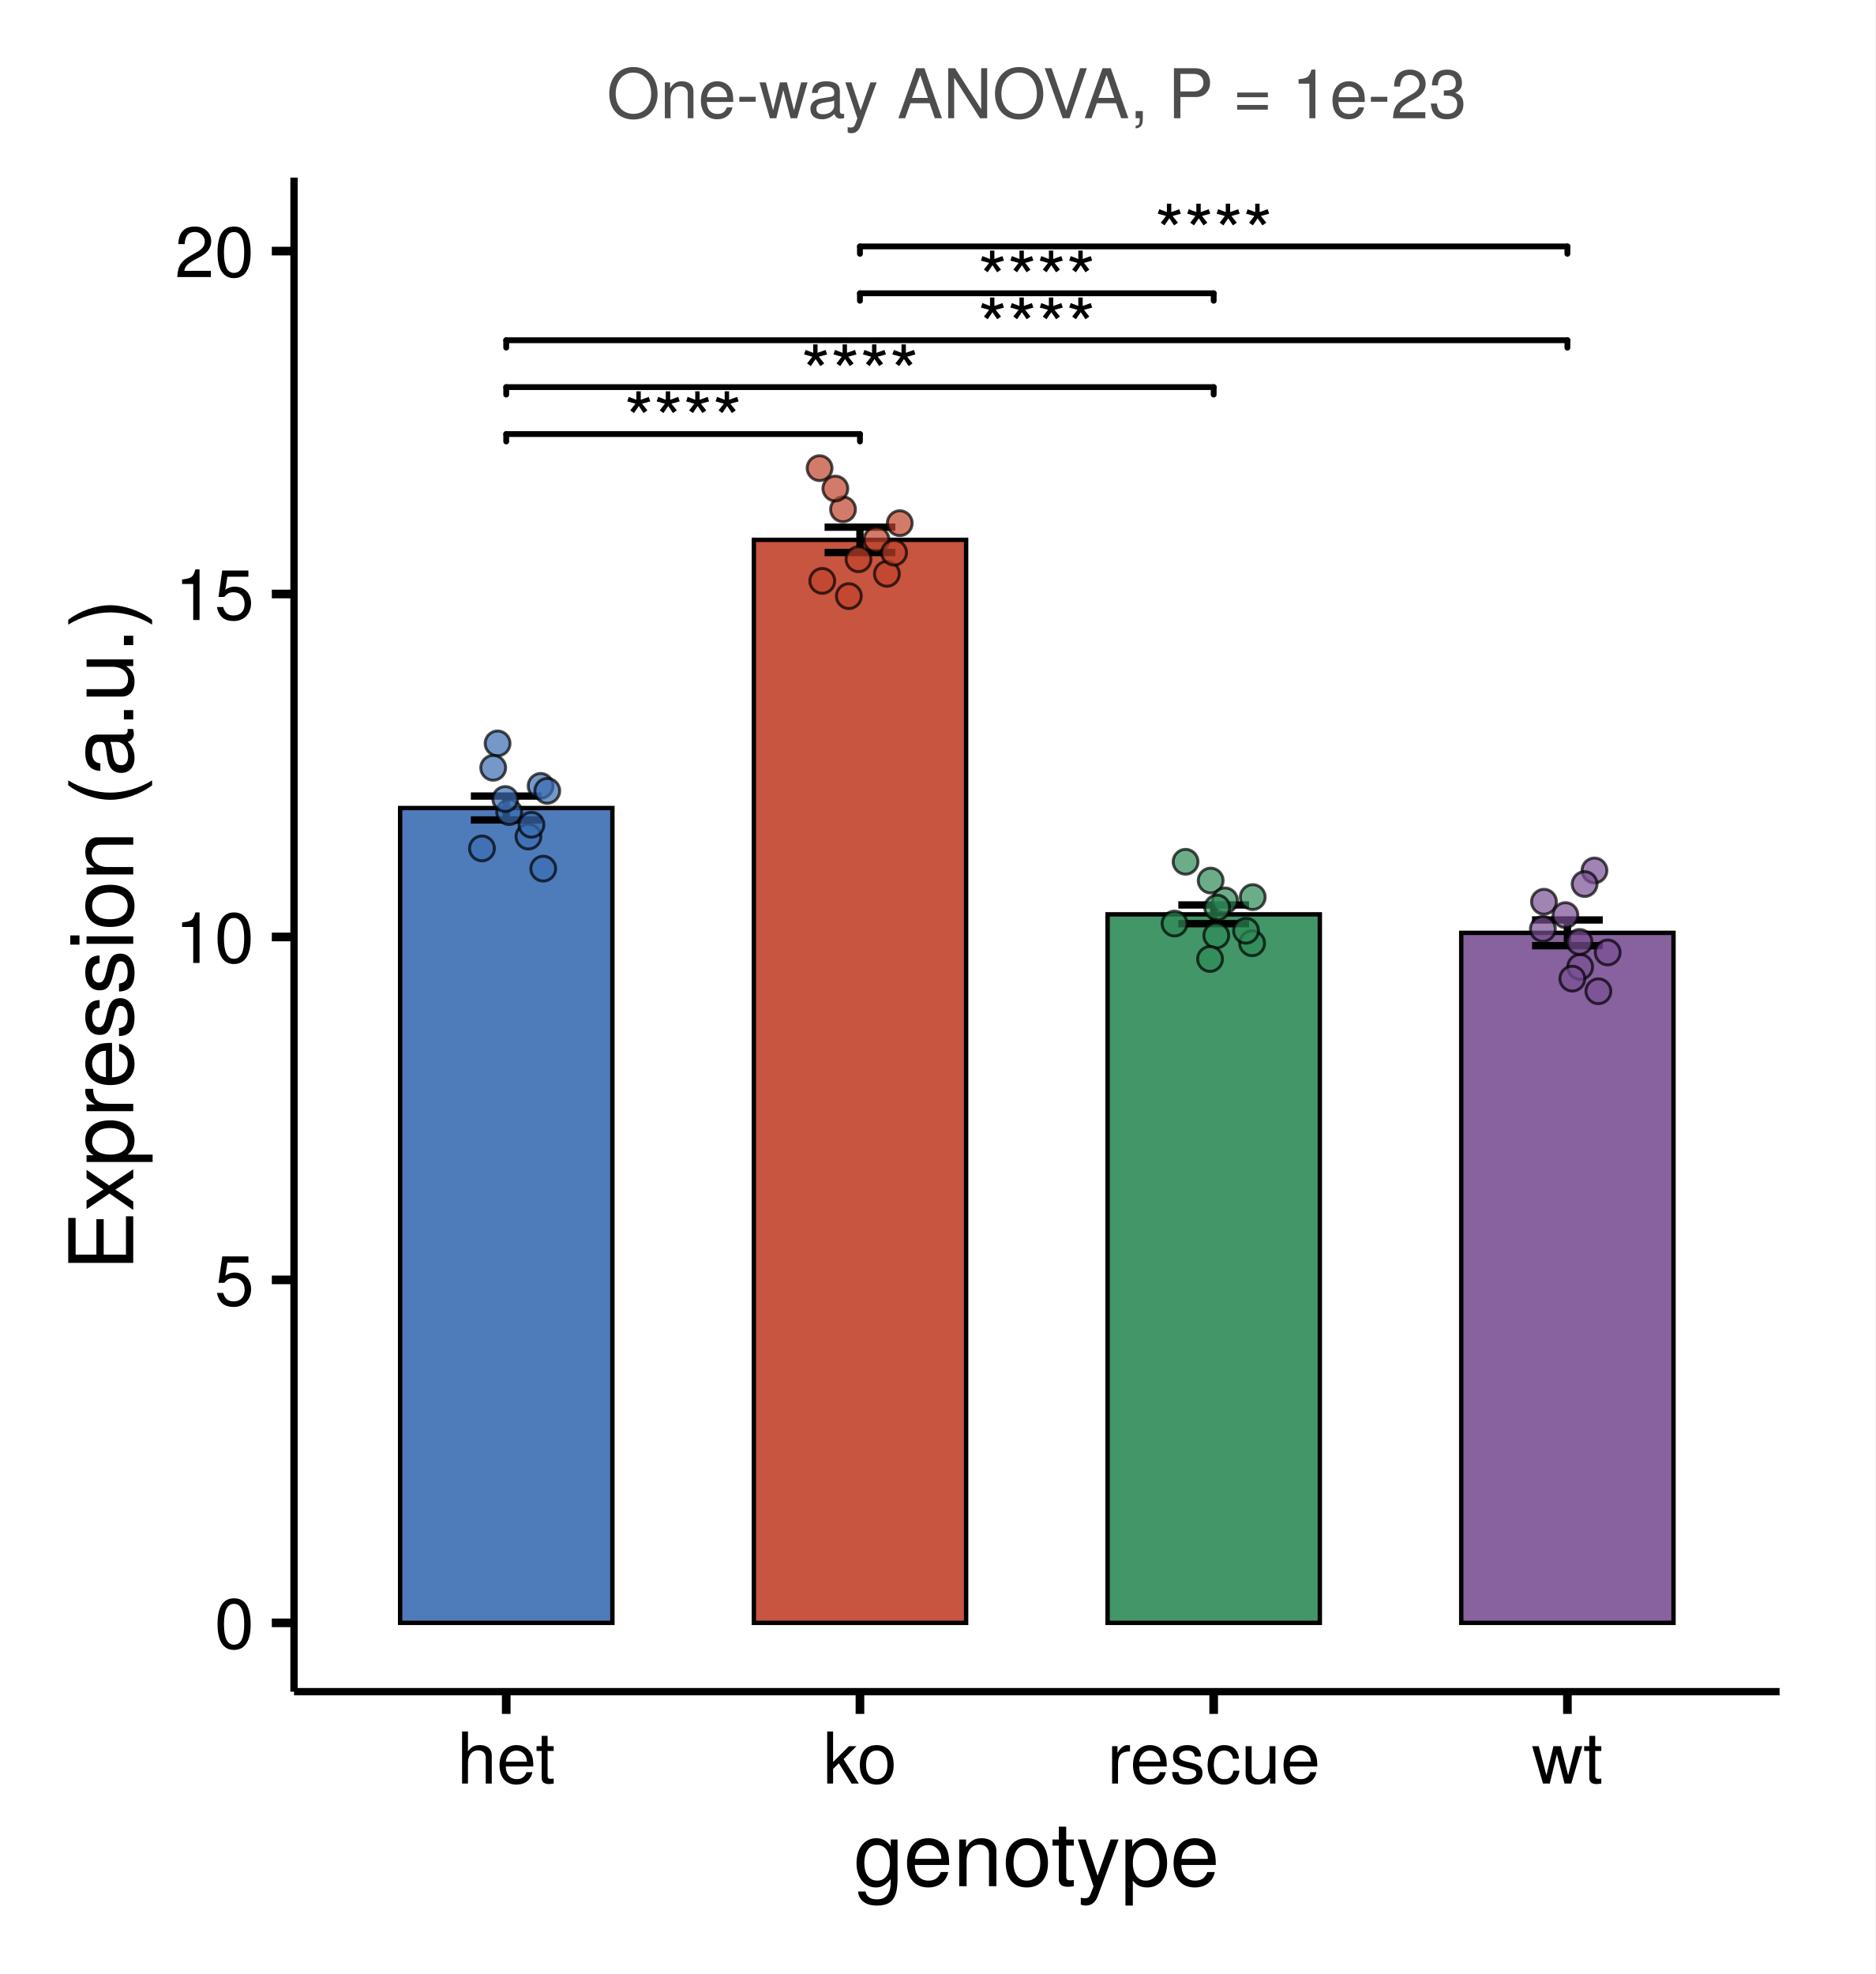
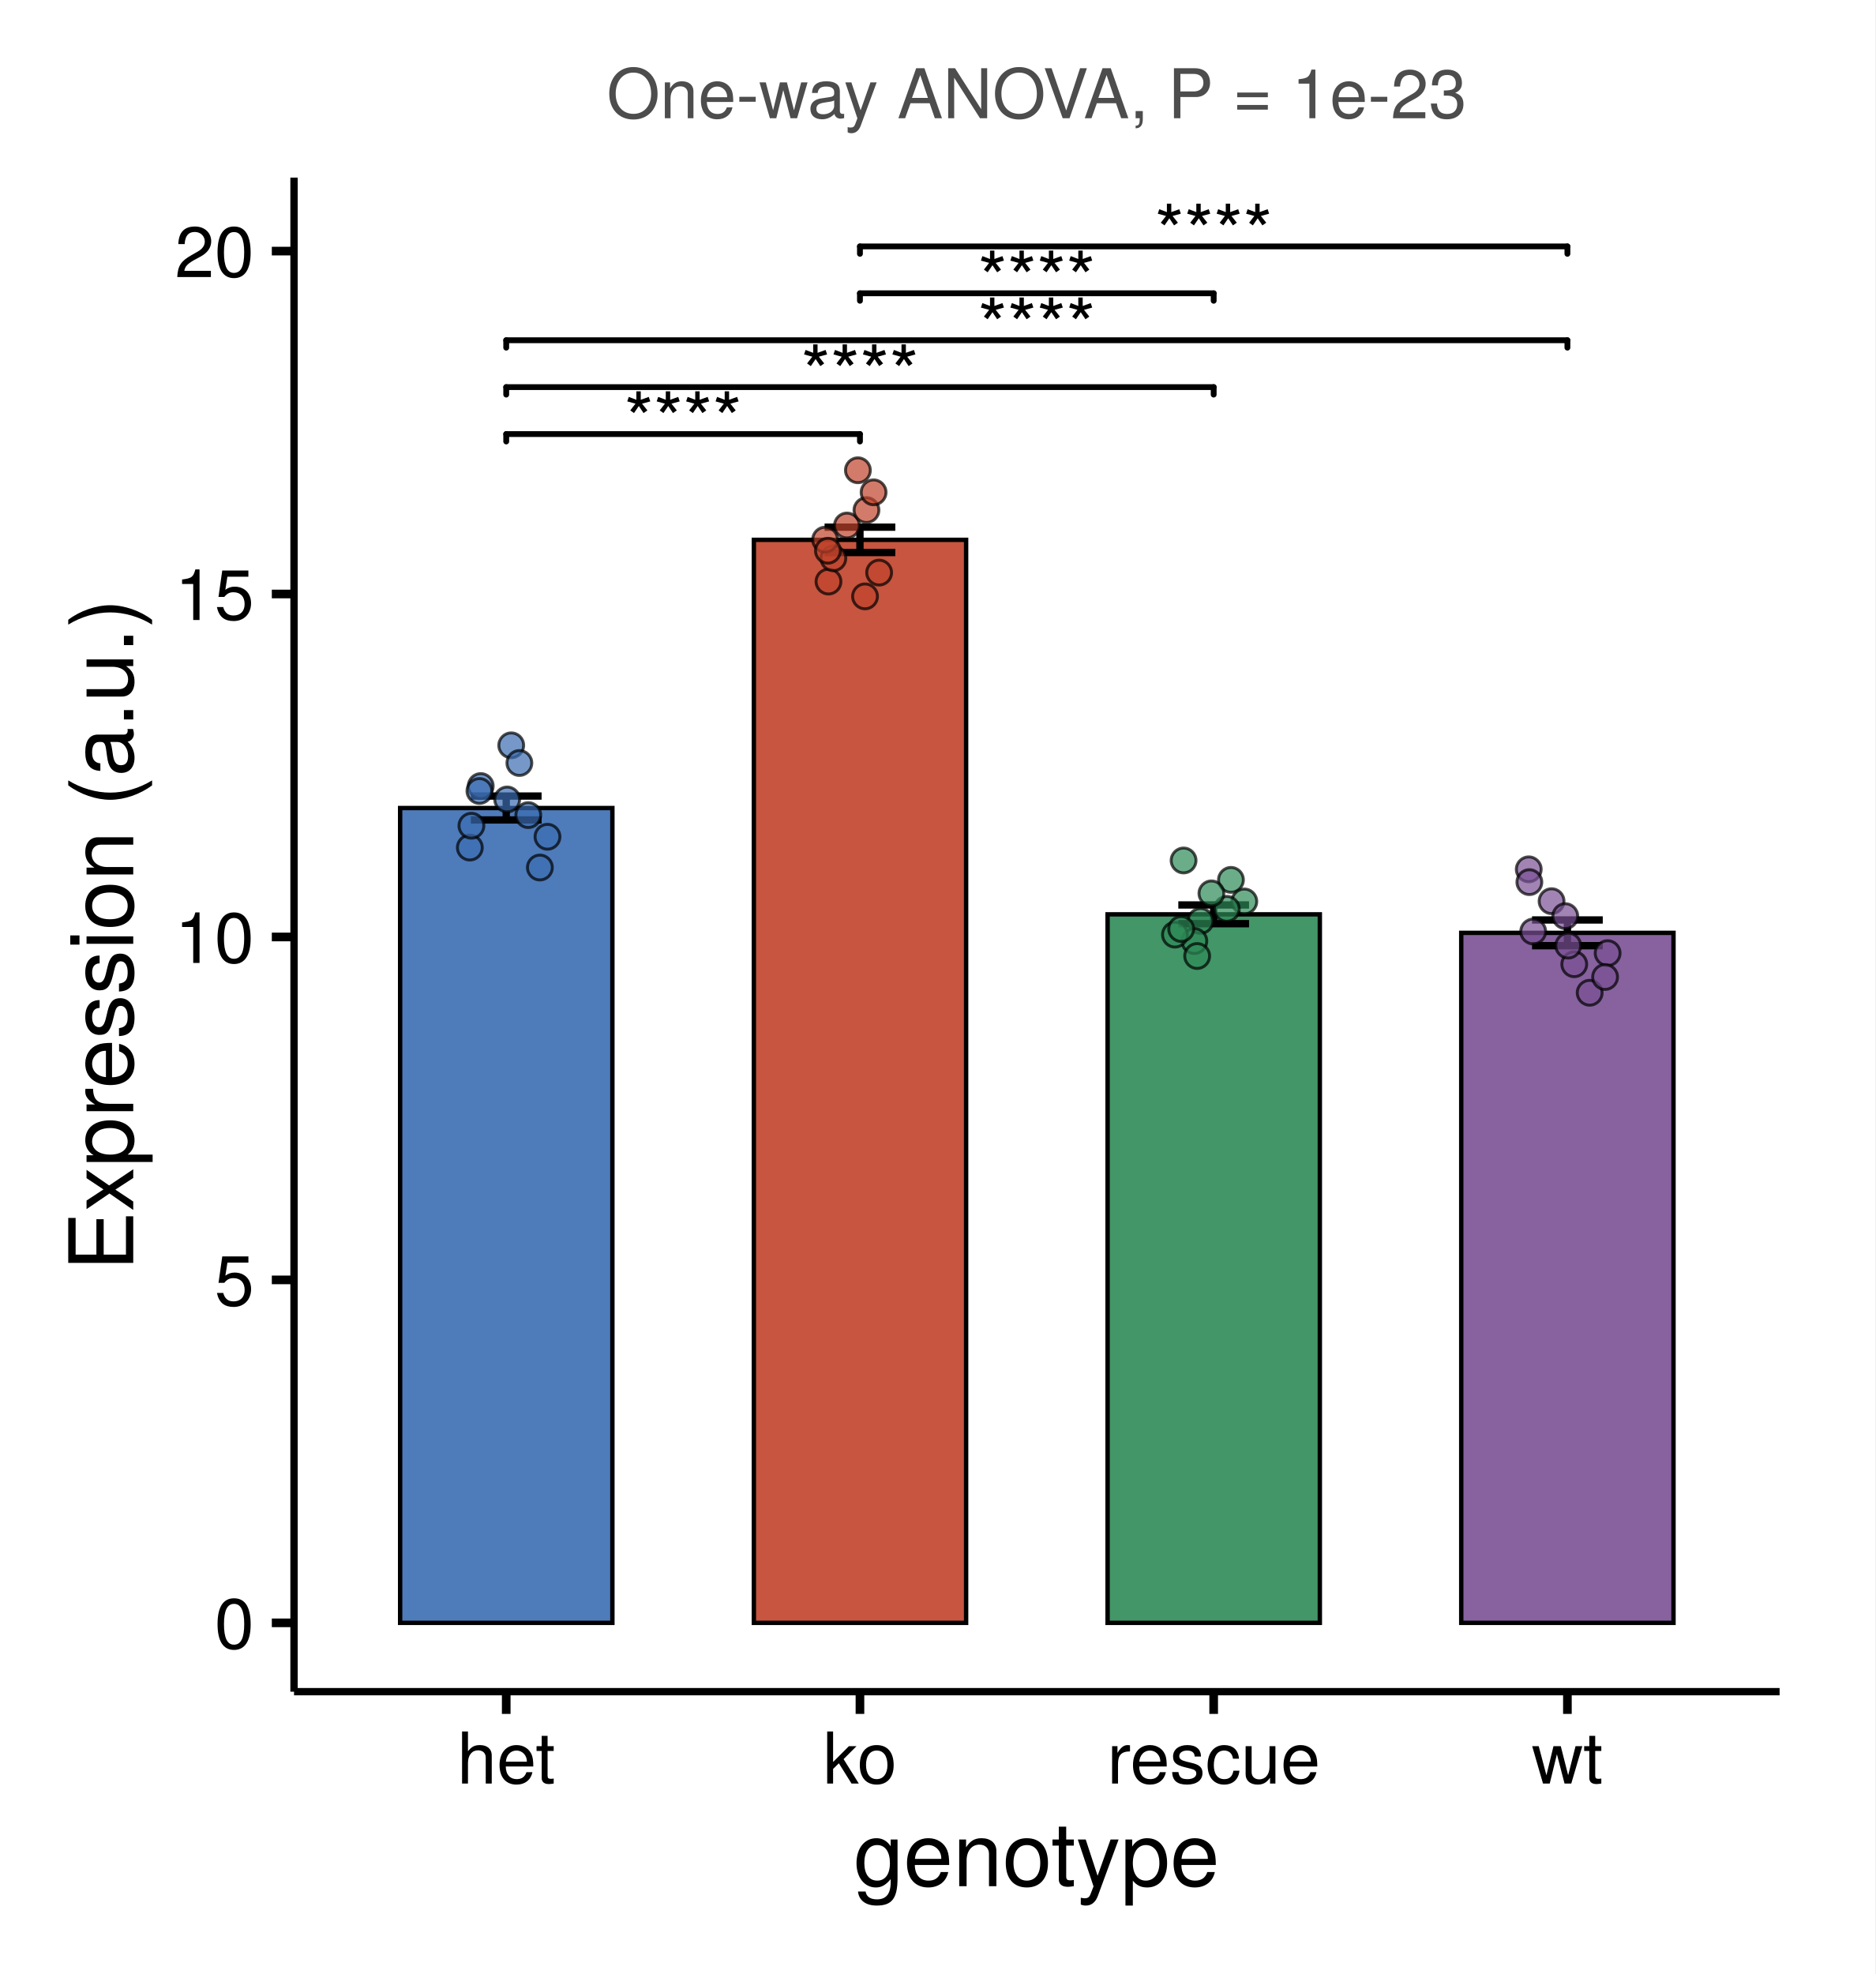
<svg xmlns="http://www.w3.org/2000/svg" class="svglite" width="273.60pt" height="288.00pt" viewBox="0 0 273.60 288.00">
  <defs>
    <style type="text/css">
    .svglite line, .svglite polyline, .svglite polygon, .svglite path, .svglite rect, .svglite circle {
      fill: none;
      stroke: #000000;
      stroke-linecap: round;
      stroke-linejoin: round;
      stroke-miterlimit: 10.00;
    }
    .svglite text {
      white-space: pre;
    }
  </style>
  </defs>
  <rect width="100%" height="100%" style="stroke: none; fill: #FFFFFF;" />
  <defs>
    <clipPath id="cpMC4wMHwyNzMuNjB8MC4wMHwyODguMDA=">
      <rect x="0.00" y="0.00" width="273.60" height="288.00" />
    </clipPath>
  </defs>
  <g clip-path="url(#cpMC4wMHwyNzMuNjB8MC4wMHwyODguMDA=)">
    <rect x="0.00" y="0.00" width="273.60" height="288.00" style="stroke-width: 1.26; stroke: #FFFFFF; fill: #FFFFFF;" />
  </g>
  <defs>
    <clipPath id="cpNDIuOTB8MjU5LjY1fDI1LjkxfDI0Ni44MQ==">
      <rect x="42.90" y="25.91" width="216.76" height="220.90" />
    </clipPath>
  </defs>
  <g clip-path="url(#cpNDIuOTB8MjU5LjY1fDI1LjkxfDI0Ni44MQ==)">
    <rect x="42.90" y="25.91" width="216.76" height="220.90" style="stroke-width: 1.26; stroke: none; fill: #FFFFFF;" />
    <rect x="58.38" y="117.89" width="30.97" height="118.88" style="stroke-width: 0.64; stroke-linecap: butt; stroke-linejoin: miter; fill: #3B6DB3; fill-opacity: 0.90;" />
    <rect x="109.99" y="78.76" width="30.97" height="158.01" style="stroke-width: 0.64; stroke-linecap: butt; stroke-linejoin: miter; fill: #C1432B; fill-opacity: 0.90;" />
    <rect x="161.60" y="133.40" width="30.97" height="103.37" style="stroke-width: 0.64; stroke-linecap: butt; stroke-linejoin: miter; fill: #2E8B57; fill-opacity: 0.90;" />
    <rect x="213.20" y="136.10" width="30.97" height="100.67" style="stroke-width: 0.64; stroke-linecap: butt; stroke-linejoin: miter; fill: #7A5195; fill-opacity: 0.90;" />
    <polyline points="68.70,116.14 79.02,116.14 " style="stroke-width: 1.07; stroke-linecap: butt;" />
    <polyline points="73.86,116.14 73.86,119.63 " style="stroke-width: 1.07; stroke-linecap: butt;" />
    <polyline points="68.70,119.63 79.02,119.63 " style="stroke-width: 1.07; stroke-linecap: butt;" />
    <polyline points="120.31,76.91 130.63,76.91 " style="stroke-width: 1.07; stroke-linecap: butt;" />
    <polyline points="125.47,76.91 125.47,80.61 " style="stroke-width: 1.07; stroke-linecap: butt;" />
    <polyline points="120.31,80.61 130.63,80.61 " style="stroke-width: 1.07; stroke-linecap: butt;" />
    <polyline points="171.92,132.03 182.24,132.03 " style="stroke-width: 1.07; stroke-linecap: butt;" />
    <polyline points="177.08,132.03 177.08,134.76 " style="stroke-width: 1.07; stroke-linecap: butt;" />
    <polyline points="171.92,134.76 182.24,134.76 " style="stroke-width: 1.07; stroke-linecap: butt;" />
    <polyline points="223.53,134.22 233.85,134.22 " style="stroke-width: 1.07; stroke-linecap: butt;" />
    <polyline points="228.69,134.22 228.69,137.97 " style="stroke-width: 1.07; stroke-linecap: butt;" />
    <polyline points="223.53,137.97 233.85,137.97 " style="stroke-width: 1.07; stroke-linecap: butt;" />
-     <circle cx="234.57" cy="138.96" r="1.81" style="stroke-width: 0.43; stroke: #000000; stroke-opacity: 0.70; fill: #7A5195; fill-opacity: 0.70;" />
-     <circle cx="225.27" cy="131.56" r="1.81" style="stroke-width: 0.43; stroke: #000000; stroke-opacity: 0.70; fill: #7A5195; fill-opacity: 0.70;" />
-     <circle cx="233.21" cy="144.62" r="1.81" style="stroke-width: 0.43; stroke: #000000; stroke-opacity: 0.70; fill: #7A5195; fill-opacity: 0.70;" />
-     <circle cx="232.64" cy="127.00" r="1.81" style="stroke-width: 0.43; stroke: #000000; stroke-opacity: 0.70; fill: #7A5195; fill-opacity: 0.70;" />
-     <circle cx="225.11" cy="135.53" r="1.81" style="stroke-width: 0.43; stroke: #000000; stroke-opacity: 0.70; fill: #7A5195; fill-opacity: 0.70;" />
-     <circle cx="230.55" cy="141.07" r="1.81" style="stroke-width: 0.43; stroke: #000000; stroke-opacity: 0.70; fill: #7A5195; fill-opacity: 0.70;" />
-     <circle cx="231.20" cy="128.98" r="1.81" style="stroke-width: 0.43; stroke: #000000; stroke-opacity: 0.70; fill: #7A5195; fill-opacity: 0.70;" />
-     <circle cx="230.46" cy="137.42" r="1.81" style="stroke-width: 0.43; stroke: #000000; stroke-opacity: 0.70; fill: #7A5195; fill-opacity: 0.70;" />
-     <circle cx="228.40" cy="133.51" r="1.81" style="stroke-width: 0.43; stroke: #000000; stroke-opacity: 0.70; fill: #7A5195; fill-opacity: 0.70;" />
-     <circle cx="229.41" cy="142.78" r="1.81" style="stroke-width: 0.43; stroke: #000000; stroke-opacity: 0.70; fill: #7A5195; fill-opacity: 0.70;" />
-     <circle cx="77.10" cy="122.05" r="1.81" style="stroke-width: 0.43; stroke: #000000; stroke-opacity: 0.70; fill: #3B6DB3; fill-opacity: 0.70;" />
-     <circle cx="78.88" cy="114.66" r="1.81" style="stroke-width: 0.43; stroke: #000000; stroke-opacity: 0.70; fill: #3B6DB3; fill-opacity: 0.70;" />
-     <circle cx="79.26" cy="126.73" r="1.81" style="stroke-width: 0.43; stroke: #000000; stroke-opacity: 0.70; fill: #3B6DB3; fill-opacity: 0.70;" />
-     <circle cx="72.60" cy="108.46" r="1.81" style="stroke-width: 0.43; stroke: #000000; stroke-opacity: 0.70; fill: #3B6DB3; fill-opacity: 0.70;" />
-     <circle cx="74.29" cy="118.48" r="1.81" style="stroke-width: 0.43; stroke: #000000; stroke-opacity: 0.70; fill: #3B6DB3; fill-opacity: 0.70;" />
-     <circle cx="73.72" cy="116.57" r="1.81" style="stroke-width: 0.43; stroke: #000000; stroke-opacity: 0.70; fill: #3B6DB3; fill-opacity: 0.70;" />
-     <circle cx="70.32" cy="123.78" r="1.81" style="stroke-width: 0.43; stroke: #000000; stroke-opacity: 0.70; fill: #3B6DB3; fill-opacity: 0.70;" />
-     <circle cx="71.96" cy="112.02" r="1.81" style="stroke-width: 0.43; stroke: #000000; stroke-opacity: 0.70; fill: #3B6DB3; fill-opacity: 0.70;" />
-     <circle cx="77.54" cy="120.33" r="1.81" style="stroke-width: 0.43; stroke: #000000; stroke-opacity: 0.70; fill: #3B6DB3; fill-opacity: 0.70;" />
-     <circle cx="79.85" cy="115.38" r="1.81" style="stroke-width: 0.43; stroke: #000000; stroke-opacity: 0.70; fill: #3B6DB3; fill-opacity: 0.70;" />
-     <circle cx="119.97" cy="84.75" r="1.81" style="stroke-width: 0.43; stroke: #000000; stroke-opacity: 0.70; fill: #C1432B; fill-opacity: 0.70;" />
-     <circle cx="131.28" cy="76.33" r="1.81" style="stroke-width: 0.43; stroke: #000000; stroke-opacity: 0.70; fill: #C1432B; fill-opacity: 0.70;" />
-     <circle cx="125.26" cy="81.59" r="1.81" style="stroke-width: 0.43; stroke: #000000; stroke-opacity: 0.70; fill: #C1432B; fill-opacity: 0.70;" />
-     <circle cx="119.58" cy="68.30" r="1.81" style="stroke-width: 0.43; stroke: #000000; stroke-opacity: 0.70; fill: #C1432B; fill-opacity: 0.70;" />
-     <circle cx="123.85" cy="86.97" r="1.81" style="stroke-width: 0.43; stroke: #000000; stroke-opacity: 0.70; fill: #C1432B; fill-opacity: 0.70;" />
-     <circle cx="123.00" cy="74.31" r="1.81" style="stroke-width: 0.43; stroke: #000000; stroke-opacity: 0.70; fill: #C1432B; fill-opacity: 0.70;" />
-     <circle cx="127.88" cy="78.72" r="1.81" style="stroke-width: 0.43; stroke: #000000; stroke-opacity: 0.70; fill: #C1432B; fill-opacity: 0.70;" />
-     <circle cx="129.40" cy="83.72" r="1.81" style="stroke-width: 0.43; stroke: #000000; stroke-opacity: 0.70; fill: #C1432B; fill-opacity: 0.70;" />
-     <circle cx="121.88" cy="71.28" r="1.81" style="stroke-width: 0.43; stroke: #000000; stroke-opacity: 0.70; fill: #C1432B; fill-opacity: 0.70;" />
-     <circle cx="130.45" cy="80.63" r="1.81" style="stroke-width: 0.43; stroke: #000000; stroke-opacity: 0.70; fill: #C1432B; fill-opacity: 0.70;" />
-     <circle cx="171.37" cy="134.74" r="1.81" style="stroke-width: 0.43; stroke: #000000; stroke-opacity: 0.70; fill: #2E8B57; fill-opacity: 0.70;" />
-     <circle cx="176.64" cy="128.47" r="1.81" style="stroke-width: 0.43; stroke: #000000; stroke-opacity: 0.70; fill: #2E8B57; fill-opacity: 0.70;" />
-     <circle cx="182.69" cy="137.62" r="1.81" style="stroke-width: 0.43; stroke: #000000; stroke-opacity: 0.70; fill: #2E8B57; fill-opacity: 0.70;" />
-     <circle cx="172.98" cy="125.73" r="1.81" style="stroke-width: 0.43; stroke: #000000; stroke-opacity: 0.70; fill: #2E8B57; fill-opacity: 0.70;" />
-     <circle cx="177.46" cy="136.49" r="1.81" style="stroke-width: 0.43; stroke: #000000; stroke-opacity: 0.70; fill: #2E8B57; fill-opacity: 0.70;" />
-     <circle cx="178.73" cy="131.36" r="1.81" style="stroke-width: 0.43; stroke: #000000; stroke-opacity: 0.70; fill: #2E8B57; fill-opacity: 0.70;" />
-     <circle cx="177.59" cy="132.41" r="1.81" style="stroke-width: 0.43; stroke: #000000; stroke-opacity: 0.70; fill: #2E8B57; fill-opacity: 0.70;" />
-     <circle cx="176.55" cy="139.91" r="1.81" style="stroke-width: 0.43; stroke: #000000; stroke-opacity: 0.70; fill: #2E8B57; fill-opacity: 0.70;" />
-     <circle cx="182.78" cy="130.88" r="1.81" style="stroke-width: 0.43; stroke: #000000; stroke-opacity: 0.70; fill: #2E8B57; fill-opacity: 0.70;" />
-     <circle cx="181.80" cy="135.79" r="1.81" style="stroke-width: 0.43; stroke: #000000; stroke-opacity: 0.70; fill: #2E8B57; fill-opacity: 0.70;" />
+     <circle cx="234.56" cy="139.06" r="1.81" style="stroke-width: 0.43; stroke: #000000; stroke-opacity: 0.70; fill: #7A5195; fill-opacity: 0.70;" />
+     <circle cx="226.38" cy="131.48" r="1.81" style="stroke-width: 0.43; stroke: #000000; stroke-opacity: 0.70; fill: #7A5195; fill-opacity: 0.70;" />
+     <circle cx="231.94" cy="144.84" r="1.81" style="stroke-width: 0.43; stroke: #000000; stroke-opacity: 0.70; fill: #7A5195; fill-opacity: 0.70;" />
+     <circle cx="223.05" cy="126.83" r="1.81" style="stroke-width: 0.43; stroke: #000000; stroke-opacity: 0.70; fill: #7A5195; fill-opacity: 0.70;" />
+     <circle cx="223.70" cy="135.90" r="1.81" style="stroke-width: 0.43; stroke: #000000; stroke-opacity: 0.70; fill: #7A5195; fill-opacity: 0.70;" />
+     <circle cx="229.69" cy="140.68" r="1.81" style="stroke-width: 0.43; stroke: #000000; stroke-opacity: 0.70; fill: #7A5195; fill-opacity: 0.70;" />
+     <circle cx="223.14" cy="128.70" r="1.81" style="stroke-width: 0.43; stroke: #000000; stroke-opacity: 0.70; fill: #7A5195; fill-opacity: 0.70;" />
+     <circle cx="228.81" cy="137.96" r="1.81" style="stroke-width: 0.43; stroke: #000000; stroke-opacity: 0.70; fill: #7A5195; fill-opacity: 0.70;" />
+     <circle cx="228.38" cy="133.66" r="1.81" style="stroke-width: 0.43; stroke: #000000; stroke-opacity: 0.70; fill: #7A5195; fill-opacity: 0.70;" />
+     <circle cx="234.19" cy="142.54" r="1.81" style="stroke-width: 0.43; stroke: #000000; stroke-opacity: 0.70; fill: #7A5195; fill-opacity: 0.70;" />
+     <circle cx="79.88" cy="122.08" r="1.81" style="stroke-width: 0.43; stroke: #000000; stroke-opacity: 0.70; fill: #3B6DB3; fill-opacity: 0.70;" />
+     <circle cx="70.14" cy="114.68" r="1.81" style="stroke-width: 0.43; stroke: #000000; stroke-opacity: 0.70; fill: #3B6DB3; fill-opacity: 0.70;" />
+     <circle cx="78.77" cy="126.57" r="1.81" style="stroke-width: 0.43; stroke: #000000; stroke-opacity: 0.70; fill: #3B6DB3; fill-opacity: 0.70;" />
+     <circle cx="74.59" cy="108.74" r="1.81" style="stroke-width: 0.43; stroke: #000000; stroke-opacity: 0.70; fill: #3B6DB3; fill-opacity: 0.70;" />
+     <circle cx="77.08" cy="118.92" r="1.81" style="stroke-width: 0.43; stroke: #000000; stroke-opacity: 0.70; fill: #3B6DB3; fill-opacity: 0.70;" />
+     <circle cx="74.00" cy="116.64" r="1.81" style="stroke-width: 0.43; stroke: #000000; stroke-opacity: 0.70; fill: #3B6DB3; fill-opacity: 0.70;" />
+     <circle cx="68.55" cy="123.66" r="1.81" style="stroke-width: 0.43; stroke: #000000; stroke-opacity: 0.70; fill: #3B6DB3; fill-opacity: 0.70;" />
+     <circle cx="75.78" cy="111.32" r="1.81" style="stroke-width: 0.43; stroke: #000000; stroke-opacity: 0.70; fill: #3B6DB3; fill-opacity: 0.70;" />
+     <circle cx="68.78" cy="120.47" r="1.81" style="stroke-width: 0.43; stroke: #000000; stroke-opacity: 0.70; fill: #3B6DB3; fill-opacity: 0.70;" />
+     <circle cx="69.95" cy="115.40" r="1.81" style="stroke-width: 0.43; stroke: #000000; stroke-opacity: 0.70; fill: #3B6DB3; fill-opacity: 0.70;" />
+     <circle cx="120.88" cy="84.85" r="1.81" style="stroke-width: 0.43; stroke: #000000; stroke-opacity: 0.70; fill: #C1432B; fill-opacity: 0.70;" />
+     <circle cx="123.57" cy="76.67" r="1.81" style="stroke-width: 0.43; stroke: #000000; stroke-opacity: 0.70; fill: #C1432B; fill-opacity: 0.70;" />
+     <circle cx="121.59" cy="81.45" r="1.81" style="stroke-width: 0.43; stroke: #000000; stroke-opacity: 0.70; fill: #C1432B; fill-opacity: 0.70;" />
+     <circle cx="125.17" cy="68.61" r="1.81" style="stroke-width: 0.43; stroke: #000000; stroke-opacity: 0.70; fill: #C1432B; fill-opacity: 0.70;" />
+     <circle cx="126.21" cy="87.01" r="1.81" style="stroke-width: 0.43; stroke: #000000; stroke-opacity: 0.70; fill: #C1432B; fill-opacity: 0.70;" />
+     <circle cx="126.42" cy="74.42" r="1.81" style="stroke-width: 0.43; stroke: #000000; stroke-opacity: 0.70; fill: #C1432B; fill-opacity: 0.70;" />
+     <circle cx="120.39" cy="78.73" r="1.81" style="stroke-width: 0.43; stroke: #000000; stroke-opacity: 0.70; fill: #C1432B; fill-opacity: 0.70;" />
+     <circle cx="128.27" cy="83.54" r="1.81" style="stroke-width: 0.43; stroke: #000000; stroke-opacity: 0.70; fill: #C1432B; fill-opacity: 0.70;" />
+     <circle cx="127.46" cy="71.83" r="1.81" style="stroke-width: 0.43; stroke: #000000; stroke-opacity: 0.70; fill: #C1432B; fill-opacity: 0.70;" />
+     <circle cx="120.80" cy="80.35" r="1.81" style="stroke-width: 0.43; stroke: #000000; stroke-opacity: 0.70; fill: #C1432B; fill-opacity: 0.70;" />
+     <circle cx="175.17" cy="134.36" r="1.81" style="stroke-width: 0.43; stroke: #000000; stroke-opacity: 0.70; fill: #2E8B57; fill-opacity: 0.70;" />
+     <circle cx="179.60" cy="128.37" r="1.81" style="stroke-width: 0.43; stroke: #000000; stroke-opacity: 0.70; fill: #2E8B57; fill-opacity: 0.70;" />
+     <circle cx="174.26" cy="137.30" r="1.81" style="stroke-width: 0.43; stroke: #000000; stroke-opacity: 0.70; fill: #2E8B57; fill-opacity: 0.70;" />
+     <circle cx="172.69" cy="125.54" r="1.81" style="stroke-width: 0.43; stroke: #000000; stroke-opacity: 0.70; fill: #2E8B57; fill-opacity: 0.70;" />
+     <circle cx="171.43" cy="136.36" r="1.81" style="stroke-width: 0.43; stroke: #000000; stroke-opacity: 0.70; fill: #2E8B57; fill-opacity: 0.70;" />
+     <circle cx="181.55" cy="131.52" r="1.81" style="stroke-width: 0.43; stroke: #000000; stroke-opacity: 0.70; fill: #2E8B57; fill-opacity: 0.70;" />
+     <circle cx="178.99" cy="132.60" r="1.81" style="stroke-width: 0.43; stroke: #000000; stroke-opacity: 0.70; fill: #2E8B57; fill-opacity: 0.70;" />
+     <circle cx="174.67" cy="139.48" r="1.81" style="stroke-width: 0.43; stroke: #000000; stroke-opacity: 0.70; fill: #2E8B57; fill-opacity: 0.70;" />
+     <circle cx="176.75" cy="130.34" r="1.81" style="stroke-width: 0.43; stroke: #000000; stroke-opacity: 0.70; fill: #2E8B57; fill-opacity: 0.70;" />
+     <circle cx="172.34" cy="135.54" r="1.81" style="stroke-width: 0.43; stroke: #000000; stroke-opacity: 0.70; fill: #2E8B57; fill-opacity: 0.70;" />
    <text x="99.67" y="65.14" text-anchor="middle" style="font-size: 11.04px; font-weight: 0; font-family: &quot;TeX Gyre Heros&quot;;" textLength="17.16px" lengthAdjust="spacingAndGlyphs">****</text>
    <line x1="73.86" y1="64.41" x2="73.86" y2="63.33" style="stroke-width: 0.85;" />
    <line x1="73.86" y1="63.33" x2="125.47" y2="63.33" style="stroke-width: 0.85;" />
    <line x1="125.47" y1="63.33" x2="125.47" y2="64.41" style="stroke-width: 0.85;" />
    <text x="125.47" y="58.29" text-anchor="middle" style="font-size: 11.04px; font-weight: 0; font-family: &quot;TeX Gyre Heros&quot;;" textLength="17.16px" lengthAdjust="spacingAndGlyphs">****</text>
    <line x1="73.86" y1="57.57" x2="73.86" y2="56.48" style="stroke-width: 0.85;" />
    <line x1="73.86" y1="56.48" x2="177.08" y2="56.48" style="stroke-width: 0.85;" />
    <line x1="177.08" y1="56.48" x2="177.08" y2="57.57" style="stroke-width: 0.85;" />
    <text x="151.27" y="51.45" text-anchor="middle" style="font-size: 11.04px; font-weight: 0; font-family: &quot;TeX Gyre Heros&quot;;" textLength="17.16px" lengthAdjust="spacingAndGlyphs">****</text>
    <line x1="73.86" y1="50.72" x2="73.86" y2="49.64" style="stroke-width: 0.85;" />
    <line x1="73.86" y1="49.64" x2="228.69" y2="49.64" style="stroke-width: 0.85;" />
    <line x1="228.69" y1="49.64" x2="228.69" y2="50.72" style="stroke-width: 0.85;" />
    <text x="151.27" y="44.60" text-anchor="middle" style="font-size: 11.04px; font-weight: 0; font-family: &quot;TeX Gyre Heros&quot;;" textLength="17.16px" lengthAdjust="spacingAndGlyphs">****</text>
    <line x1="125.47" y1="43.88" x2="125.47" y2="42.79" style="stroke-width: 0.85;" />
    <line x1="125.47" y1="42.79" x2="177.08" y2="42.79" style="stroke-width: 0.85;" />
    <line x1="177.08" y1="42.79" x2="177.08" y2="43.88" style="stroke-width: 0.85;" />
    <text x="177.08" y="37.76" text-anchor="middle" style="font-size: 11.04px; font-weight: 0; font-family: &quot;TeX Gyre Heros&quot;;" textLength="17.16px" lengthAdjust="spacingAndGlyphs">****</text>
    <line x1="125.47" y1="37.03" x2="125.47" y2="35.95" style="stroke-width: 0.85;" />
    <line x1="125.47" y1="35.95" x2="228.69" y2="35.95" style="stroke-width: 0.85;" />
    <line x1="228.69" y1="35.95" x2="228.69" y2="37.03" style="stroke-width: 0.85;" />
  </g>
  <g clip-path="url(#cpMC4wMHwyNzMuNjB8MC4wMHwyODguMDA=)">
    <polyline points="42.90,246.81 42.90,25.91 " style="stroke-width: 1.07; stroke-linecap: butt;" />
    <text x="37.07" y="240.56" text-anchor="end" style="font-size: 10.40px; font-weight: 0; font-family: &quot;TeX Gyre Heros&quot;;" textLength="5.77px" lengthAdjust="spacingAndGlyphs">0</text>
    <text x="37.07" y="190.52" text-anchor="end" style="font-size: 10.40px; font-weight: 0; font-family: &quot;TeX Gyre Heros&quot;;" textLength="5.77px" lengthAdjust="spacingAndGlyphs">5</text>
    <text x="37.07" y="140.49" text-anchor="end" style="font-size: 10.40px; font-weight: 0; font-family: &quot;TeX Gyre Heros&quot;;" textLength="11.55px" lengthAdjust="spacingAndGlyphs">10</text>
    <text x="37.07" y="90.45" text-anchor="end" style="font-size: 10.40px; font-weight: 0; font-family: &quot;TeX Gyre Heros&quot;;" textLength="11.55px" lengthAdjust="spacingAndGlyphs">15</text>
    <text x="37.07" y="40.42" text-anchor="end" style="font-size: 10.40px; font-weight: 0; font-family: &quot;TeX Gyre Heros&quot;;" textLength="11.55px" lengthAdjust="spacingAndGlyphs">20</text>
    <polyline points="39.66,236.77 42.90,236.77 " style="stroke-width: 1.26; stroke-linecap: butt;" />
    <polyline points="39.66,186.73 42.90,186.73 " style="stroke-width: 1.26; stroke-linecap: butt;" />
    <polyline points="39.66,136.70 42.90,136.70 " style="stroke-width: 1.26; stroke-linecap: butt;" />
    <polyline points="39.66,86.66 42.90,86.66 " style="stroke-width: 1.26; stroke-linecap: butt;" />
    <polyline points="39.66,36.63 42.90,36.63 " style="stroke-width: 1.26; stroke-linecap: butt;" />
    <polyline points="42.90,246.81 259.65,246.81 " style="stroke-width: 1.07; stroke-linecap: butt;" />
    <polyline points="73.86,250.05 73.86,246.81 " style="stroke-width: 1.26; stroke-linecap: butt;" />
    <polyline points="125.47,250.05 125.47,246.81 " style="stroke-width: 1.26; stroke-linecap: butt;" />
    <polyline points="177.08,250.05 177.08,246.81 " style="stroke-width: 1.26; stroke-linecap: butt;" />
    <polyline points="228.69,250.05 228.69,246.81 " style="stroke-width: 1.26; stroke-linecap: butt;" />
    <text x="73.86" y="260.21" text-anchor="middle" style="font-size: 10.40px; font-weight: 0; font-family: &quot;TeX Gyre Heros&quot;;" textLength="14.44px" lengthAdjust="spacingAndGlyphs">het</text>
    <text x="125.47" y="260.21" text-anchor="middle" style="font-size: 10.40px; font-weight: 0; font-family: &quot;TeX Gyre Heros&quot;;" textLength="10.97px" lengthAdjust="spacingAndGlyphs">ko</text>
    <text x="177.08" y="260.21" text-anchor="middle" style="font-size: 10.40px; font-weight: 0; font-family: &quot;TeX Gyre Heros&quot;;" textLength="31.18px" lengthAdjust="spacingAndGlyphs">rescue</text>
    <text x="228.69" y="260.21" text-anchor="middle" style="font-size: 10.40px; font-weight: 0; font-family: &quot;TeX Gyre Heros&quot;;" textLength="10.39px" lengthAdjust="spacingAndGlyphs">wt</text>
    <text x="151.27" y="275.19" text-anchor="middle" style="font-size: 13.00px; font-weight: 0; font-family: &quot;TeX Gyre Heros&quot;;" textLength="53.49px" lengthAdjust="spacingAndGlyphs">genotype</text>
    <text transform="translate(19.44,136.36) rotate(-90)" text-anchor="middle" style="font-size: 13.00px; font-weight: 0; font-family: &quot;TeX Gyre Heros&quot;;" textLength="98.26px" lengthAdjust="spacingAndGlyphs">Expression (a.u.)</text>
    <text x="151.27" y="17.25" text-anchor="middle" style="font-size: 10.00px; font-weight: 0;fill: #4D4D4D; font-family: &quot;TeX Gyre Heros&quot;;" textLength="126.99px" lengthAdjust="spacingAndGlyphs">One-way ANOVA, P = 1e-23</text>
  </g>
</svg>
